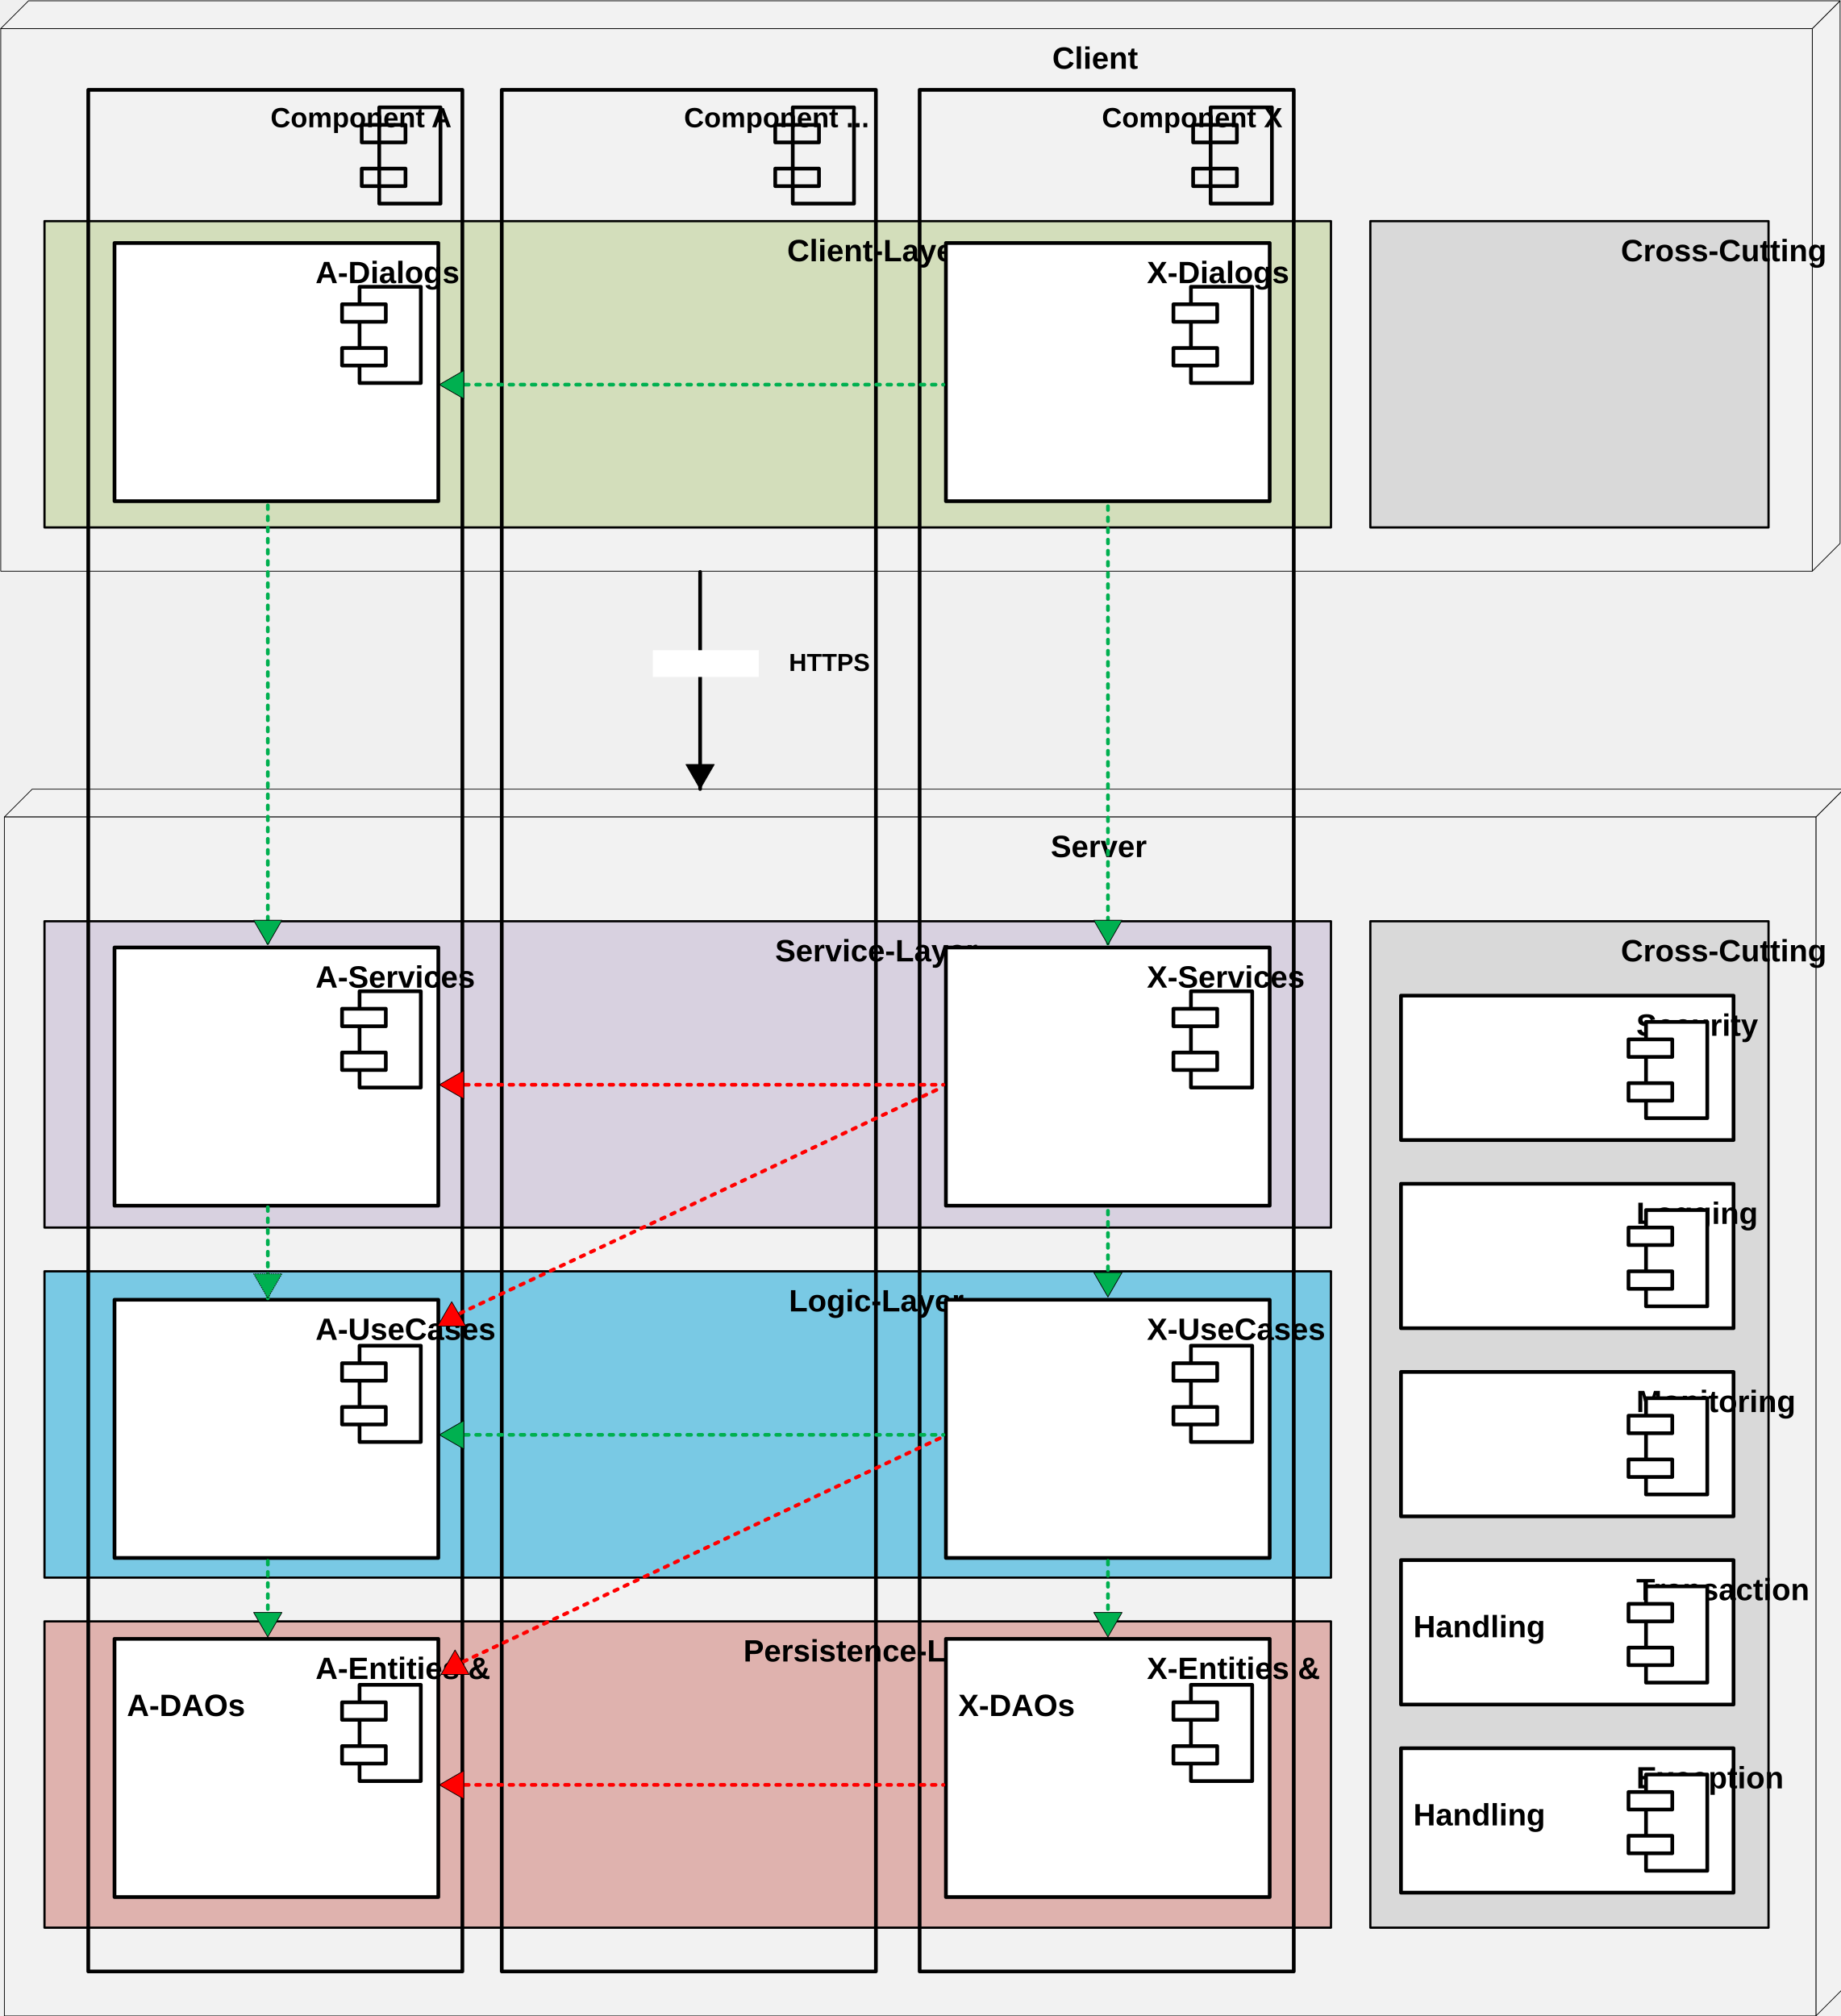
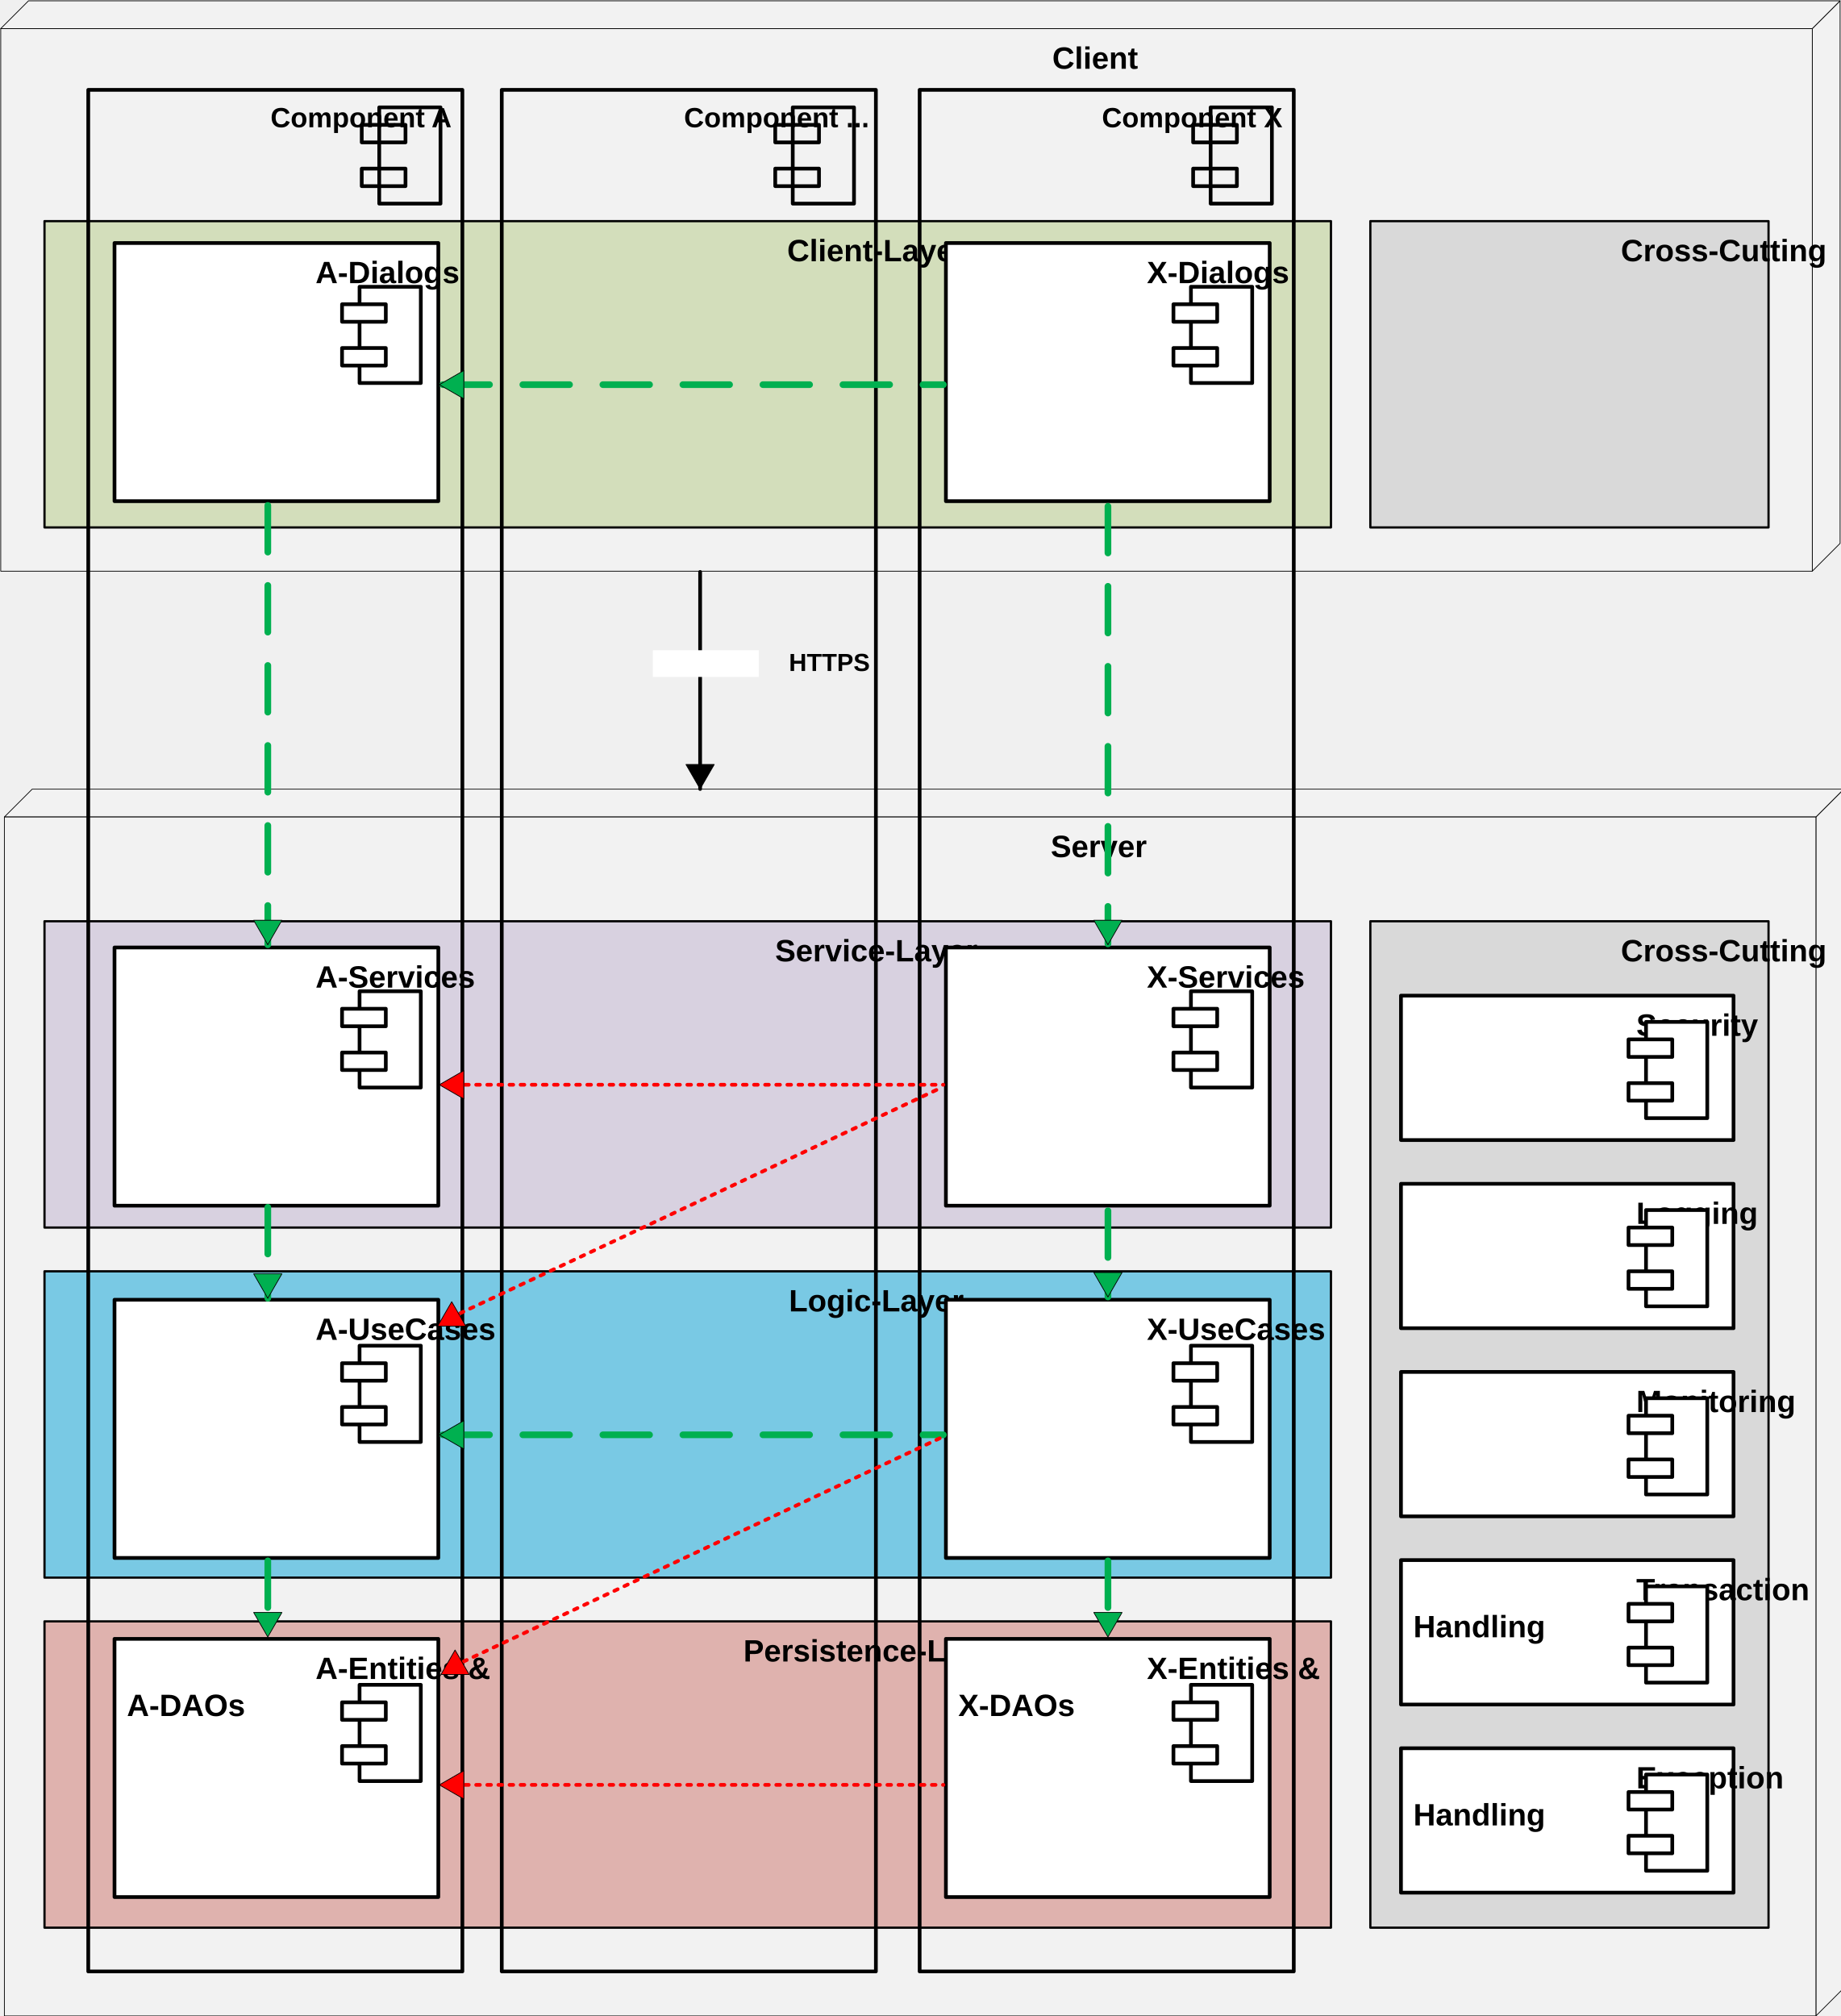
- <svg xmlns="http://www.w3.org/2000/svg" xmlns:ns1="http://schemas.microsoft.com/visio/2003/SVGExtensions/" xmlns:xlink="http://www.w3.org/1999/xlink" width="8.281in" height="9.069in" viewBox="0 0 596.252 652.945" xml:space="preserve" color-interpolation-filters="sRGB" class="st21">
+ <svg xmlns="http://www.w3.org/2000/svg" xmlns:ns1="http://schemas.microsoft.com/visio/2003/SVGExtensions/" xmlns:xlink="http://www.w3.org/1999/xlink" width="8.281in" height="9.069in" viewBox="0 0 596.252 652.945" xml:space="preserve" color-interpolation-filters="sRGB" class="st20">
  <ns1:documentProperties ns1:langID="1033" ns1:metric="true" ns1:viewMarkup="false">
    <ns1:userDefs>
      <ns1:ud ns1:nameU="msvNoAutoConnect" ns1:val="VT0(1):26" />
      <ns1:ud ns1:nameU="msvNoApplyDataGraphicAfterLink" ns1:val="VT0(1):5" />
    </ns1:userDefs>
  </ns1:documentProperties>
  <style type="text/css">
	
		.st1 {fill:#f2f2f2;stroke:#000000;stroke-linecap:round;stroke-linejoin:round;stroke-width:0.24}
		.st2 {fill:#000000;font-family:Arial;font-size:0.833em;font-weight:bold}
		.st3 {fill:#d9d9d9;stroke:#000000;stroke-linecap:round;stroke-linejoin:round;stroke-width:0.72}
		.st4 {fill:#bfb1cf;fill-opacity:0.5;stroke:#000000;stroke-linecap:round;stroke-linejoin:round;stroke-width:0.72}
		.st5 {fill:#00a0d7;fill-opacity:0.5;stroke:#000000;stroke-linecap:round;stroke-linejoin:round;stroke-width:0.72}
		.st6 {fill:#cd736b;fill-opacity:0.5;stroke:#000000;stroke-linecap:round;stroke-linejoin:round;stroke-width:0.72}
		.st7 {fill:#ffffff;stroke:#000000;stroke-linecap:round;stroke-linejoin:round;stroke-width:1.2}
		.st8 {font-size:1em}
		.st9 {fill:#b5cb85;fill-opacity:0.5;stroke:#000000;stroke-linecap:round;stroke-linejoin:round;stroke-width:0.72}
		.st10 {fill:none;stroke:#000000;stroke-linecap:round;stroke-linejoin:round;stroke-width:1.2}
		.st11 {fill:#000000;font-family:Arial;font-size:0.75em;font-weight:bold}
		.st12 {stroke:#000000;stroke-linecap:round;stroke-linejoin:round;stroke-width:1.2}
		.st13 {fill:#000000;stroke:#000000;stroke-linecap:round;stroke-linejoin:round;stroke-width:0.24}
- 		.st14 {stroke:#00b050;stroke-dasharray:1.2,2.4;stroke-linecap:round;stroke-linejoin:round;stroke-width:1.2}
- 		.st15 {fill:#00b050;stroke:#000000;stroke-dasharray:0.24,0.48;stroke-linecap:round;stroke-linejoin:round;stroke-width:0.24}
- 		.st16 {fill:#00b050;stroke:#000000;stroke-linecap:round;stroke-linejoin:round;stroke-width:0.24}
- 		.st17 {stroke:#ff0000;stroke-dasharray:1.2,2.4;stroke-linecap:round;stroke-linejoin:round;stroke-width:1.2}
- 		.st18 {fill:#ff0000;stroke:#000000;stroke-linecap:round;stroke-linejoin:round;stroke-width:0.24}
- 		.st19 {fill:#ffffff;stroke:none;stroke-linecap:round;stroke-linejoin:round;stroke-width:0.72}
- 		.st20 {fill:#000000;font-family:Arial;font-size:0.667em;font-weight:bold}
- 		.st21 {fill:none;fill-rule:evenodd;font-size:12;overflow:visible;stroke-linecap:square;stroke-miterlimit:3}
+ 		.st14 {stroke:#00b050;stroke-dasharray:15.12,10.8;stroke-linecap:round;stroke-linejoin:round;stroke-width:2.16}
+ 		.st15 {fill:#00b050;stroke:#000000;stroke-linecap:round;stroke-linejoin:round;stroke-width:0.24}
+ 		.st16 {stroke:#ff0000;stroke-dasharray:1.2,2.4;stroke-linecap:round;stroke-linejoin:round;stroke-width:1.2}
+ 		.st17 {fill:#ff0000;stroke:#000000;stroke-linecap:round;stroke-linejoin:round;stroke-width:0.24}
+ 		.st18 {fill:#ffffff;stroke:none;stroke-linecap:round;stroke-linejoin:round;stroke-width:0.72}
+ 		.st19 {fill:#000000;font-family:Arial;font-size:0.667em;font-weight:bold}
+ 		.st20 {fill:none;fill-rule:evenodd;font-size:12;overflow:visible;stroke-linecap:square;stroke-miterlimit:3}
	
	</style>
  <g ns1:mID="0" ns1:index="1" ns1:groupContext="foregroundPage">
    <ns1:userDefs>
      <ns1:ud ns1:nameU="UMLDiagramType" ns1:val="VT0(0):26" />
    </ns1:userDefs>
    <ns1:pageProperties ns1:drawingScale="0.0393701" ns1:pageScale="0.0393701" ns1:drawingUnits="24" ns1:shadowOffsetX="8.50394" ns1:shadowOffsetY="-8.50394" />
    <g id="group1-1" transform="translate(1.41732,0)" ns1:mID="1" ns1:groupContext="group">
      <ns1:userDefs>
        <ns1:ud ns1:nameU="UMLShapeType" ns1:val="VT0(26):26" />
        <ns1:ud ns1:nameU="UMLObjectGUID" ns1:val="VT4()" />
        <ns1:ud ns1:nameU="UMLError" ns1:val="VT0(0):26" />
        <ns1:ud ns1:nameU="UMLPresOption1" ns1:val="VT0(3):26" />
        <ns1:ud ns1:nameU="UMLVersion" ns1:val="VT0(2):26" />
        <ns1:ud ns1:nameU="visDescription" ns1:val="VT4(Represents a run-time computational or physical resource.)" />
        <ns1:ud ns1:nameU="visVersion" ns1:val="VT0(12):26" />
      </ns1:userDefs>
      <g id="shape2-2" ns1:mID="2" ns1:groupContext="shape" transform="translate(586.772,0)">
        <path d="M0 652.94 L9 643.94 L9 255.6 L0 264.6 L0 652.94 Z" class="st1" />
      </g>
      <g id="shape3-4" ns1:mID="3" ns1:groupContext="shape" transform="translate(0,-388.346)">
        <path d="M0 652.94 L586.77 652.94 L595.77 643.94 L9 643.94 L0 652.94 Z" class="st1" />
      </g>
      <g id="shape4-6" ns1:mID="4" ns1:groupContext="shape">
        <ns1:textBlock ns1:margins="rect(4,4,4,4)" ns1:tabSpace="42.5197" ns1:verticalAlign="0" />
        <ns1:textRect cx="293.386" cy="458.771" width="586.78" height="388.346" />
        <rect x="0" y="264.598" width="586.772" height="388.346" class="st1" />
        <text x="277.82" y="277.6" class="st2" ns1:langID="1031">
          <ns1:paragraph ns1:horizAlign="1" />
          <ns1:tabList />Server</text>
      </g>
    </g>
    <g id="shape8-9" ns1:mID="8" ns1:groupContext="shape" transform="translate(443.862,-28.5865)">
      <ns1:textBlock ns1:margins="rect(4,4,4,4)" ns1:tabSpace="42.5197" ns1:verticalAlign="0" />
      <ns1:textRect cx="64.488" cy="489.952" width="128.98" height="325.984" />
      <rect x="0" y="326.96" width="128.976" height="325.984" class="st3" />
      <text x="31.16" y="339.96" class="st2" ns1:langID="1031">
        <ns1:paragraph ns1:horizAlign="1" />
        <ns1:tabList />Cross-Cutting</text>
    </g>
    <a xlink:href="https://github.com/oasp/oasp4j/wiki/guide-service-layer">
      <g id="shape5-12" ns1:mID="5" ns1:groupContext="shape" transform="translate(14.4132,-255.358)">
        <ns1:textBlock ns1:margins="rect(4,4,4,4)" ns1:tabSpace="42.5197" ns1:verticalAlign="0" />
        <ns1:textRect cx="208.346" cy="603.338" width="416.7" height="99.213" />
        <rect x="0" y="553.732" width="416.693" height="99.213" class="st4" />
        <text x="175.55" y="566.73" class="st2" ns1:langID="1031">
          <ns1:paragraph ns1:horizAlign="1" />
          <ns1:tabList />Service-Layer</text>
      </g>
    </a>
    <a xlink:href="https://github.com/oasp/oasp4j/wiki/guide-logic-layer">
      <g id="shape6-15" ns1:mID="6" ns1:groupContext="shape" transform="translate(14.4132,-141.972)">
        <ns1:textBlock ns1:margins="rect(4,4,4,4)" ns1:tabSpace="42.5197" ns1:verticalAlign="0" />
        <ns1:textRect cx="208.346" cy="603.338" width="416.7" height="99.213" />
        <rect x="0" y="553.732" width="416.693" height="99.213" class="st5" />
        <text x="180.01" y="566.73" class="st2" ns1:langID="1031">
          <ns1:paragraph ns1:horizAlign="1" />
          <ns1:tabList />Logic-Layer</text>
      </g>
    </a>
    <a xlink:href="https://github.com/oasp/oasp4j/wiki/guide-persistence-layer">
      <g id="shape7-18" ns1:mID="7" ns1:groupContext="shape" transform="translate(14.4132,-28.5865)">
        <ns1:textBlock ns1:margins="rect(4,4,4,4)" ns1:tabSpace="42.5197" ns1:verticalAlign="0" />
        <ns1:textRect cx="208.346" cy="603.338" width="416.7" height="99.213" />
        <rect x="0" y="553.732" width="416.693" height="99.213" class="st6" />
        <text x="165.27" y="566.73" class="st2" ns1:langID="1031">
          <ns1:paragraph ns1:horizAlign="1" />
          <ns1:tabList />Persistence-Layer</text>
      </g>
    </a>
    <g id="group38-21" transform="translate(37.0904,-262.445)" ns1:mID="38" ns1:groupContext="group">
      <g id="shape33-22" ns1:mID="33" ns1:groupContext="shape">
        <ns1:textBlock ns1:margins="rect(4,4,4,4)" ns1:tabSpace="42.5197" ns1:verticalAlign="0" />
        <ns1:textRect cx="52.441" cy="611.134" width="104.89" height="83.622" />
        <rect x="0" y="569.323" width="104.882" height="83.622" class="st7" />
        <text x="4" y="582.32" class="st2" ns1:langID="1031">
          <ns1:paragraph />
          <ns1:tabList />A-Services</text>
      </g>
      <g id="group34-25" transform="translate(73.7008,-38.2677)" ns1:mID="34" ns1:groupContext="group">
        <g id="shape35-26" ns1:mID="35" ns1:groupContext="shape" transform="translate(5.66929,0)">
          <rect x="0" y="621.763" width="19.843" height="31.181" class="st7" />
        </g>
        <g id="shape36-28" ns1:mID="36" ns1:groupContext="shape" transform="translate(0,-19.8425)">
          <rect x="0" y="647.275" width="14.173" height="5.669" class="st7" />
        </g>
        <g id="shape37-30" ns1:mID="37" ns1:groupContext="shape" transform="translate(0,-5.66929)">
          <rect x="0" y="647.275" width="14.173" height="5.669" class="st7" />
        </g>
      </g>
    </g>
    <g id="group42-32" transform="translate(37.0904,-148.35)" ns1:mID="42" ns1:groupContext="group">
      <g id="shape43-33" ns1:mID="43" ns1:groupContext="shape">
        <ns1:textBlock ns1:margins="rect(4,4,4,4)" ns1:tabSpace="42.5197" ns1:verticalAlign="0" />
        <ns1:textRect cx="52.441" cy="611.134" width="104.89" height="83.622" />
        <rect x="0" y="569.323" width="104.882" height="83.622" class="st7" />
        <text x="4" y="582.32" class="st2" ns1:langID="1031">
          <ns1:paragraph />
          <ns1:tabList />A-UseCases</text>
      </g>
      <g id="group44-36" transform="translate(73.7008,-37.5591)" ns1:mID="44" ns1:groupContext="group">
        <g id="shape45-37" ns1:mID="45" ns1:groupContext="shape" transform="translate(5.66929,0)">
          <rect x="0" y="621.763" width="19.843" height="31.181" class="st7" />
        </g>
        <g id="shape46-39" ns1:mID="46" ns1:groupContext="shape" transform="translate(0,-19.8425)">
          <rect x="0" y="647.275" width="14.173" height="5.669" class="st7" />
        </g>
        <g id="shape47-41" ns1:mID="47" ns1:groupContext="shape" transform="translate(0,-5.66929)">
          <rect x="0" y="647.275" width="14.173" height="5.669" class="st7" />
        </g>
      </g>
    </g>
    <g id="group48-43" transform="translate(37.0904,-38.5077)" ns1:mID="48" ns1:groupContext="group">
      <g id="shape49-44" ns1:mID="49" ns1:groupContext="shape">
        <ns1:textBlock ns1:margins="rect(4,4,4,4)" ns1:tabSpace="42.5197" ns1:verticalAlign="0" />
        <ns1:textRect cx="52.441" cy="611.134" width="104.89" height="83.622" />
        <rect x="0" y="569.323" width="104.882" height="83.622" class="st7" />
        <text x="4" y="582.32" class="st2" ns1:langID="1031">
          <ns1:paragraph />
          <ns1:tabList />A-Entities &amp;<ns1:newlineChar />
          <tspan x="4" dy="1.2em" class="st8">A</tspan>-DAOs</text>
      </g>
      <g id="group50-48" transform="translate(73.7008,-37.5591)" ns1:mID="50" ns1:groupContext="group">
        <g id="shape51-49" ns1:mID="51" ns1:groupContext="shape" transform="translate(5.66929,0)">
          <rect x="0" y="621.763" width="19.843" height="31.181" class="st7" />
        </g>
        <g id="shape52-51" ns1:mID="52" ns1:groupContext="shape" transform="translate(0,-19.8425)">
          <rect x="0" y="647.275" width="14.173" height="5.669" class="st7" />
        </g>
        <g id="shape53-53" ns1:mID="53" ns1:groupContext="shape" transform="translate(0,-5.66929)">
          <rect x="0" y="647.275" width="14.173" height="5.669" class="st7" />
        </g>
      </g>
    </g>
    <g id="group54-55" transform="translate(306.382,-262.445)" ns1:mID="54" ns1:groupContext="group">
      <g id="shape55-56" ns1:mID="55" ns1:groupContext="shape">
        <ns1:textBlock ns1:margins="rect(4,4,4,4)" ns1:tabSpace="42.5197" ns1:verticalAlign="0" />
        <ns1:textRect cx="52.441" cy="611.134" width="104.89" height="83.622" />
        <rect x="0" y="569.323" width="104.882" height="83.622" class="st7" />
        <text x="4" y="582.32" class="st2" ns1:langID="1031">
          <ns1:paragraph />
          <ns1:tabList />X-Services</text>
      </g>
      <g id="group56-59" transform="translate(73.7008,-38.2677)" ns1:mID="56" ns1:groupContext="group">
        <g id="shape57-60" ns1:mID="57" ns1:groupContext="shape" transform="translate(5.66929,0)">
          <rect x="0" y="621.763" width="19.843" height="31.181" class="st7" />
        </g>
        <g id="shape58-62" ns1:mID="58" ns1:groupContext="shape" transform="translate(0,-19.8425)">
          <rect x="0" y="647.275" width="14.173" height="5.669" class="st7" />
        </g>
        <g id="shape59-64" ns1:mID="59" ns1:groupContext="shape" transform="translate(0,-5.66929)">
          <rect x="0" y="647.275" width="14.173" height="5.669" class="st7" />
        </g>
      </g>
    </g>
    <g id="group60-66" transform="translate(306.382,-148.35)" ns1:mID="60" ns1:groupContext="group">
      <g id="shape61-67" ns1:mID="61" ns1:groupContext="shape">
        <ns1:textBlock ns1:margins="rect(4,4,4,4)" ns1:tabSpace="42.5197" ns1:verticalAlign="0" />
        <ns1:textRect cx="52.441" cy="611.134" width="104.89" height="83.622" />
        <rect x="0" y="569.323" width="104.882" height="83.622" class="st7" />
        <text x="4" y="582.32" class="st2" ns1:langID="1031">
          <ns1:paragraph />
          <ns1:tabList />X-UseCases</text>
      </g>
      <g id="group62-70" transform="translate(73.7008,-37.5591)" ns1:mID="62" ns1:groupContext="group">
        <g id="shape63-71" ns1:mID="63" ns1:groupContext="shape" transform="translate(5.66929,0)">
          <rect x="0" y="621.763" width="19.843" height="31.181" class="st7" />
        </g>
        <g id="shape64-73" ns1:mID="64" ns1:groupContext="shape" transform="translate(0,-19.8425)">
          <rect x="0" y="647.275" width="14.173" height="5.669" class="st7" />
        </g>
        <g id="shape65-75" ns1:mID="65" ns1:groupContext="shape" transform="translate(0,-5.66929)">
          <rect x="0" y="647.275" width="14.173" height="5.669" class="st7" />
        </g>
      </g>
    </g>
    <g id="group66-77" transform="translate(306.382,-38.5077)" ns1:mID="66" ns1:groupContext="group">
      <g id="shape67-78" ns1:mID="67" ns1:groupContext="shape">
        <ns1:textBlock ns1:margins="rect(4,4,4,4)" ns1:tabSpace="42.5197" ns1:verticalAlign="0" />
        <ns1:textRect cx="52.441" cy="611.134" width="104.89" height="83.622" />
        <rect x="0" y="569.323" width="104.882" height="83.622" class="st7" />
        <text x="4" y="582.32" class="st2" ns1:langID="1031">
          <ns1:paragraph />
          <ns1:tabList />X-Entities &amp;<ns1:newlineChar />
          <tspan x="4" dy="1.2em" class="st8">X</tspan>-DAOs</text>
      </g>
      <g id="group68-82" transform="translate(73.7008,-37.5591)" ns1:mID="68" ns1:groupContext="group">
        <g id="shape69-83" ns1:mID="69" ns1:groupContext="shape" transform="translate(5.66929,0)">
          <rect x="0" y="621.763" width="19.843" height="31.181" class="st7" />
        </g>
        <g id="shape70-85" ns1:mID="70" ns1:groupContext="shape" transform="translate(0,-19.8425)">
          <rect x="0" y="647.275" width="14.173" height="5.669" class="st7" />
        </g>
        <g id="shape71-87" ns1:mID="71" ns1:groupContext="shape" transform="translate(0,-5.66929)">
          <rect x="0" y="647.275" width="14.173" height="5.669" class="st7" />
        </g>
      </g>
    </g>
    <a xlink:href="https://github.com/oasp/oasp4j/wiki/guide-security">
      <g id="group9-89" transform="translate(453.783,-283.705)" ns1:mID="9" ns1:groupContext="group">
        <g id="shape10-90" ns1:mID="10" ns1:groupContext="shape">
          <ns1:textBlock ns1:margins="rect(4,4,4,4)" ns1:tabSpace="42.5197" ns1:verticalAlign="0" />
          <ns1:textRect cx="53.858" cy="629.559" width="107.72" height="46.772" />
          <rect x="0" y="606.173" width="107.717" height="46.772" class="st7" />
          <text x="4" y="619.17" class="st2" ns1:langID="1031">
            <ns1:paragraph />
            <ns1:tabList />Security</text>
        </g>
        <g id="group11-93" transform="translate(73.7008,-7.08661)" ns1:mID="11" ns1:groupContext="group">
          <g id="shape12-94" ns1:mID="12" ns1:groupContext="shape" transform="translate(5.66929,0)">
            <rect x="0" y="621.763" width="19.843" height="31.181" class="st7" />
          </g>
          <g id="shape13-96" ns1:mID="13" ns1:groupContext="shape" transform="translate(0,-19.8425)">
            <rect x="0" y="647.275" width="14.173" height="5.669" class="st7" />
          </g>
          <g id="shape15-98" ns1:mID="15" ns1:groupContext="shape" transform="translate(0,-5.66929)">
            <rect x="0" y="647.275" width="14.173" height="5.669" class="st7" />
          </g>
        </g>
      </g>
    </a>
    <a xlink:href="https://github.com/oasp/oasp4j/wiki/guide-logging">
      <g id="group16-100" transform="translate(453.783,-222.76)" ns1:mID="16" ns1:groupContext="group">
        <g id="shape94-101" ns1:mID="94" ns1:groupContext="shape">
          <ns1:textBlock ns1:margins="rect(4,4,4,4)" ns1:tabSpace="42.5197" ns1:verticalAlign="0" />
          <ns1:textRect cx="53.858" cy="629.559" width="107.72" height="46.772" />
          <rect x="0" y="606.173" width="107.717" height="46.772" class="st7" />
          <text x="4" y="619.17" class="st2" ns1:langID="1031">
            <ns1:paragraph />
            <ns1:tabList />Logging</text>
        </g>
        <g id="group95-104" transform="translate(73.7008,-7.08661)" ns1:mID="95" ns1:groupContext="group">
          <g id="shape96-105" ns1:mID="96" ns1:groupContext="shape" transform="translate(5.66929,0)">
            <rect x="0" y="621.763" width="19.843" height="31.181" class="st7" />
          </g>
          <g id="shape97-107" ns1:mID="97" ns1:groupContext="shape" transform="translate(0,-19.8425)">
            <rect x="0" y="647.275" width="14.173" height="5.669" class="st7" />
          </g>
          <g id="shape98-109" ns1:mID="98" ns1:groupContext="shape" transform="translate(0,-5.66929)">
            <rect x="0" y="647.275" width="14.173" height="5.669" class="st7" />
          </g>
        </g>
      </g>
    </a>
    <a xlink:href="https://github.com/oasp/oasp4j/wiki/guide-monitoring">
      <g id="group17-111" transform="translate(453.783,-161.815)" ns1:mID="17" ns1:groupContext="group">
        <g id="shape100-112" ns1:mID="100" ns1:groupContext="shape">
          <ns1:textBlock ns1:margins="rect(4,4,4,4)" ns1:tabSpace="42.5197" ns1:verticalAlign="0" />
          <ns1:textRect cx="53.858" cy="629.559" width="107.72" height="46.772" />
          <rect x="0" y="606.173" width="107.717" height="46.772" class="st7" />
          <text x="4" y="619.17" class="st2" ns1:langID="1031">
            <ns1:paragraph />
            <ns1:tabList />Monitoring</text>
        </g>
        <g id="group101-115" transform="translate(73.7008,-7.08661)" ns1:mID="101" ns1:groupContext="group">
          <g id="shape102-116" ns1:mID="102" ns1:groupContext="shape" transform="translate(5.66929,0)">
            <rect x="0" y="621.763" width="19.843" height="31.181" class="st7" />
          </g>
          <g id="shape103-118" ns1:mID="103" ns1:groupContext="shape" transform="translate(0,-19.8425)">
            <rect x="0" y="647.275" width="14.173" height="5.669" class="st7" />
          </g>
          <g id="shape104-120" ns1:mID="104" ns1:groupContext="shape" transform="translate(0,-5.66929)">
            <rect x="0" y="647.275" width="14.173" height="5.669" class="st7" />
          </g>
        </g>
      </g>
    </a>
    <a xlink:href="https://github.com/oasp/oasp4j/wiki/guide-transactions">
      <g id="group18-122" transform="translate(453.783,-100.87)" ns1:mID="18" ns1:groupContext="group">
        <g id="shape106-123" ns1:mID="106" ns1:groupContext="shape">
          <ns1:textBlock ns1:margins="rect(4,4,4,4)" ns1:tabSpace="42.5197" ns1:verticalAlign="0" />
          <ns1:textRect cx="53.858" cy="629.559" width="107.72" height="46.772" />
          <rect x="0" y="606.173" width="107.717" height="46.772" class="st7" />
          <text x="4" y="619.17" class="st2" ns1:langID="1031">
            <ns1:paragraph />
            <ns1:tabList />Transaction<ns1:newlineChar />
            <tspan x="4" dy="1.2em" class="st8">Handling</tspan>
          </text>
        </g>
        <g id="group107-127" transform="translate(73.7008,-7.08661)" ns1:mID="107" ns1:groupContext="group">
          <g id="shape108-128" ns1:mID="108" ns1:groupContext="shape" transform="translate(5.66929,0)">
            <rect x="0" y="621.763" width="19.843" height="31.181" class="st7" />
          </g>
          <g id="shape109-130" ns1:mID="109" ns1:groupContext="shape" transform="translate(0,-19.8425)">
            <rect x="0" y="647.275" width="14.173" height="5.669" class="st7" />
          </g>
          <g id="shape110-132" ns1:mID="110" ns1:groupContext="shape" transform="translate(0,-5.66929)">
            <rect x="0" y="647.275" width="14.173" height="5.669" class="st7" />
          </g>
        </g>
      </g>
    </a>
    <a xlink:href="https://github.com/oasp/oasp4j/wiki/guide-exceptions">
      <g id="group72-134" transform="translate(453.783,-39.925)" ns1:mID="72" ns1:groupContext="group">
        <g id="shape112-135" ns1:mID="112" ns1:groupContext="shape">
          <ns1:textBlock ns1:margins="rect(4,4,4,4)" ns1:tabSpace="42.5197" ns1:verticalAlign="0" />
          <ns1:textRect cx="53.858" cy="629.559" width="107.72" height="46.772" />
          <rect x="0" y="606.173" width="107.717" height="46.772" class="st7" />
          <text x="4" y="619.17" class="st2" ns1:langID="1031">
            <ns1:paragraph />
            <ns1:tabList />Exception<ns1:newlineChar />
            <tspan x="4" dy="1.2em" class="st8">Handling</tspan>
          </text>
        </g>
        <g id="group113-139" transform="translate(73.7008,-7.08661)" ns1:mID="113" ns1:groupContext="group">
          <g id="shape114-140" ns1:mID="114" ns1:groupContext="shape" transform="translate(5.66929,0)">
            <rect x="0" y="621.763" width="19.843" height="31.181" class="st7" />
          </g>
          <g id="shape115-142" ns1:mID="115" ns1:groupContext="shape" transform="translate(0,-19.8425)">
            <rect x="0" y="647.275" width="14.173" height="5.669" class="st7" />
          </g>
          <g id="shape116-144" ns1:mID="116" ns1:groupContext="shape" transform="translate(0,-5.66929)">
            <rect x="0" y="647.275" width="14.173" height="5.669" class="st7" />
          </g>
        </g>
      </g>
    </a>
    <g id="group78-146" transform="translate(0.24,-467.957)" ns1:mID="78" ns1:groupContext="group">
      <ns1:userDefs>
        <ns1:ud ns1:nameU="UMLShapeType" ns1:val="VT0(26):26" />
        <ns1:ud ns1:nameU="UMLObjectGUID" ns1:val="VT4()" />
        <ns1:ud ns1:nameU="UMLError" ns1:val="VT0(0):26" />
        <ns1:ud ns1:nameU="UMLPresOption1" ns1:val="VT0(3):26" />
        <ns1:ud ns1:nameU="UMLVersion" ns1:val="VT0(2):26" />
        <ns1:ud ns1:nameU="visDescription" ns1:val="VT4(Represents a run-time computational or physical resource.)" />
        <ns1:ud ns1:nameU="visVersion" ns1:val="VT0(12):26" />
      </ns1:userDefs>
      <g id="shape79-147" ns1:mID="79" ns1:groupContext="shape" transform="translate(586.772,0)">
        <path d="M0 652.94 L9 643.94 L9 468.2 L0 477.2 L0 652.94 Z" class="st1" />
      </g>
      <g id="shape80-149" ns1:mID="80" ns1:groupContext="shape" transform="translate(0,-175.748)">
        <path d="M0 652.94 L586.77 652.94 L595.77 643.94 L9 643.94 L0 652.94 Z" class="st1" />
      </g>
      <g id="shape81-151" ns1:mID="81" ns1:groupContext="shape">
        <ns1:textBlock ns1:margins="rect(4,4,4,4)" ns1:tabSpace="42.5197" ns1:verticalAlign="0" />
        <ns1:textRect cx="293.386" cy="565.071" width="586.78" height="175.748" />
        <rect x="0" y="477.197" width="586.772" height="175.748" class="st1" />
        <text x="279.5" y="490.2" class="st2" ns1:langID="1031">
          <ns1:paragraph ns1:horizAlign="1" />
          <ns1:tabList />Client</text>
      </g>
    </g>
    <g id="shape73-154" ns1:mID="73" ns1:groupContext="shape" transform="translate(443.862,-482.13)">
      <ns1:textBlock ns1:margins="rect(4,4,4,4)" ns1:tabSpace="42.5197" ns1:verticalAlign="0" />
      <ns1:textRect cx="64.488" cy="603.338" width="128.98" height="99.213" />
      <rect x="0" y="553.732" width="128.976" height="99.213" class="st3" />
      <text x="31.16" y="566.73" class="st2" ns1:langID="1031">
        <ns1:paragraph ns1:horizAlign="1" />
        <ns1:tabList />Cross-Cutting</text>
    </g>
    <a xlink:href="https://github.com/oasp/oasp4j/wiki/guide-client-layer">
      <g id="shape41-157" ns1:mID="41" ns1:groupContext="shape" transform="translate(14.4132,-482.13)">
        <ns1:textBlock ns1:margins="rect(4,4,4,4)" ns1:tabSpace="42.5197" ns1:verticalAlign="0" />
        <ns1:textRect cx="208.346" cy="603.338" width="416.7" height="99.213" />
        <rect x="0" y="553.732" width="416.693" height="99.213" class="st9" />
        <text x="179.45" y="566.73" class="st2" ns1:langID="1031">
          <ns1:paragraph ns1:horizAlign="1" />
          <ns1:tabList />Client-Layer</text>
      </g>
    </a>
    <g id="group74-160" transform="translate(297.878,-14.4132)" ns1:mID="74" ns1:groupContext="group">
      <g id="shape28-161" ns1:mID="28" ns1:groupContext="shape">
        <ns1:textBlock ns1:margins="rect(4,4,4,4)" ns1:tabSpace="42.5197" ns1:verticalAlign="0" />
        <ns1:textRect cx="60.591" cy="348.22" width="121.19" height="609.449" />
        <rect x="0" y="43.496" width="121.181" height="609.449" class="st10" />
        <text x="4" y="55.6" class="st11" ns1:langID="1031">
          <ns1:paragraph />
          <ns1:tabList />Component X</text>
      </g>
      <g id="group29-164" transform="translate(88.5827,-572.598)" ns1:mID="29" ns1:groupContext="group">
        <g id="shape30-165" ns1:mID="30" ns1:groupContext="shape" transform="translate(5.66929,0)">
          <rect x="0" y="621.763" width="19.843" height="31.181" class="st10" />
        </g>
        <g id="shape31-167" ns1:mID="31" ns1:groupContext="shape" transform="translate(0,-19.8425)">
          <rect x="0" y="647.275" width="14.173" height="5.669" class="st10" />
        </g>
        <g id="shape32-169" ns1:mID="32" ns1:groupContext="shape" transform="translate(0,-5.66929)">
          <rect x="0" y="647.275" width="14.173" height="5.669" class="st10" />
        </g>
      </g>
    </g>
    <g id="group75-171" transform="translate(162.523,-14.4132)" ns1:mID="75" ns1:groupContext="group">
      <g id="shape76-172" ns1:mID="76" ns1:groupContext="shape">
        <ns1:textBlock ns1:margins="rect(4,4,4,4)" ns1:tabSpace="42.5197" ns1:verticalAlign="0" />
        <ns1:textRect cx="60.591" cy="348.22" width="121.19" height="609.449" />
        <rect x="0" y="43.496" width="121.181" height="609.449" class="st10" />
        <text x="4" y="55.6" class="st11" ns1:langID="1031">
          <ns1:paragraph />
          <ns1:tabList />Component ...</text>
      </g>
      <g id="group77-175" transform="translate(88.5827,-572.598)" ns1:mID="77" ns1:groupContext="group">
        <g id="shape82-176" ns1:mID="82" ns1:groupContext="shape" transform="translate(5.66929,0)">
          <rect x="0" y="621.763" width="19.843" height="31.181" class="st10" />
        </g>
        <g id="shape83-178" ns1:mID="83" ns1:groupContext="shape" transform="translate(0,-19.8425)">
          <rect x="0" y="647.275" width="14.173" height="5.669" class="st10" />
        </g>
        <g id="shape84-180" ns1:mID="84" ns1:groupContext="shape" transform="translate(0,-5.66929)">
          <rect x="0" y="647.275" width="14.173" height="5.669" class="st10" />
        </g>
      </g>
    </g>
    <g id="group85-182" transform="translate(28.5865,-14.4132)" ns1:mID="85" ns1:groupContext="group">
      <g id="shape86-183" ns1:mID="86" ns1:groupContext="shape">
        <ns1:textBlock ns1:margins="rect(4,4,4,4)" ns1:tabSpace="42.5197" ns1:verticalAlign="0" />
        <ns1:textRect cx="60.591" cy="348.22" width="121.19" height="609.449" />
        <rect x="0" y="43.496" width="121.181" height="609.449" class="st10" />
        <text x="4" y="55.6" class="st11" ns1:langID="1031">
          <ns1:paragraph />
          <ns1:tabList />Component A</text>
      </g>
      <g id="group87-186" transform="translate(88.5827,-572.598)" ns1:mID="87" ns1:groupContext="group">
        <g id="shape88-187" ns1:mID="88" ns1:groupContext="shape" transform="translate(5.66929,0)">
          <rect x="0" y="621.763" width="19.843" height="31.181" class="st10" />
        </g>
        <g id="shape89-189" ns1:mID="89" ns1:groupContext="shape" transform="translate(0,-19.8425)">
          <rect x="0" y="647.275" width="14.173" height="5.669" class="st10" />
        </g>
        <g id="shape90-191" ns1:mID="90" ns1:groupContext="shape" transform="translate(0,-5.66929)">
          <rect x="0" y="647.275" width="14.173" height="5.669" class="st10" />
        </g>
      </g>
    </g>
    <g id="group14-193" transform="translate(37.0904,-490.634)" ns1:mID="14" ns1:groupContext="group">
      <g id="shape19-194" ns1:mID="19" ns1:groupContext="shape">
        <ns1:textBlock ns1:margins="rect(4,4,4,4)" ns1:tabSpace="42.5197" ns1:verticalAlign="0" />
        <ns1:textRect cx="52.441" cy="611.134" width="104.89" height="83.622" />
        <rect x="0" y="569.323" width="104.882" height="83.622" class="st7" />
        <text x="4" y="582.32" class="st2" ns1:langID="1031">
          <ns1:paragraph />
          <ns1:tabList />A-Dialogs</text>
      </g>
      <g id="group20-197" transform="translate(73.7008,-38.2677)" ns1:mID="20" ns1:groupContext="group">
        <g id="shape21-198" ns1:mID="21" ns1:groupContext="shape" transform="translate(5.66929,0)">
          <rect x="0" y="621.763" width="19.843" height="31.181" class="st7" />
        </g>
        <g id="shape22-200" ns1:mID="22" ns1:groupContext="shape" transform="translate(0,-19.8425)">
          <rect x="0" y="647.275" width="14.173" height="5.669" class="st7" />
        </g>
        <g id="shape23-202" ns1:mID="23" ns1:groupContext="shape" transform="translate(0,-5.66929)">
          <rect x="0" y="647.275" width="14.173" height="5.669" class="st7" />
        </g>
      </g>
    </g>
    <g id="group24-204" transform="translate(306.382,-490.634)" ns1:mID="24" ns1:groupContext="group">
      <g id="shape25-205" ns1:mID="25" ns1:groupContext="shape">
        <ns1:textBlock ns1:margins="rect(4,4,4,4)" ns1:tabSpace="42.5197" ns1:verticalAlign="0" />
        <ns1:textRect cx="52.441" cy="611.134" width="104.89" height="83.622" />
        <rect x="0" y="569.323" width="104.882" height="83.622" class="st7" />
        <text x="4" y="582.32" class="st2" ns1:langID="1031">
          <ns1:paragraph />
          <ns1:tabList />X-Dialogs</text>
      </g>
      <g id="group26-208" transform="translate(73.7008,-38.2677)" ns1:mID="26" ns1:groupContext="group">
        <g id="shape27-209" ns1:mID="27" ns1:groupContext="shape" transform="translate(5.66929,0)">
          <rect x="0" y="621.763" width="19.843" height="31.181" class="st7" />
        </g>
        <g id="shape39-211" ns1:mID="39" ns1:groupContext="shape" transform="translate(0,-19.8425)">
          <rect x="0" y="647.275" width="14.173" height="5.669" class="st7" />
        </g>
        <g id="shape40-213" ns1:mID="40" ns1:groupContext="shape" transform="translate(0,-5.66929)">
          <rect x="0" y="647.275" width="14.173" height="5.669" class="st7" />
        </g>
      </g>
    </g>
    <g id="shape117-215" ns1:mID="117" ns1:groupContext="shape" transform="translate(879.716,185.228) rotate(90)">
      <path d="M0 652.94 L70.3 652.94" class="st12" />
    </g>
    <g id="shape118-218" ns1:mID="118" ns1:groupContext="shape" transform="translate(230.74,900.535) rotate(180)">
      <ns1:userDefs>
        <ns1:ud ns1:nameU="visVersion" ns1:val="VT0(12):26" />
      </ns1:userDefs>
      <path d="M8.55 652.94 L3.97 645.01 L-0.61 652.94 L8.55 652.94 Z" class="st13" />
    </g>
-     <g id="group122-220" transform="translate(82.7717,-232.441)" ns1:mID="122" ns1:groupContext="group">
-       <g id="shape123-221" ns1:mID="123" ns1:groupContext="shape" transform="translate(656.913,623.464) rotate(90)">
-         <path d="M0 652.94 L29.48 652.94" class="st14" />
-       </g>
-       <g id="shape124-224" ns1:mID="124" ns1:groupContext="shape" transform="translate(7.93701,1297.95) rotate(180)">
+     <g id="shape123-220" ns1:mID="123" ns1:groupContext="shape" transform="translate(739.685,391.023) rotate(90)">
+       <path d="M0 652.94 L29.48 652.94" class="st14" />
+     </g>
+     <g id="shape124-223" ns1:mID="124" ns1:groupContext="shape" transform="translate(90.7087,1065.51) rotate(180)">
+       <ns1:userDefs>
+         <ns1:ud ns1:nameU="visVersion" ns1:val="VT0(12):26" />
+       </ns1:userDefs>
+       <path d="M8.55 652.94 L3.97 645.01 L-0.61 652.94 L8.55 652.94 Z" class="st15" />
+     </g>
+     <g id="shape120-225" ns1:mID="120" ns1:groupContext="shape" transform="translate(739.685,163.685) rotate(90)">
+       <path d="M0 652.94 L142.3 652.94" class="st14" />
+     </g>
+     <g id="shape121-228" ns1:mID="121" ns1:groupContext="shape" transform="translate(90.7087,950.991) rotate(180)">
+       <ns1:userDefs>
+         <ns1:ud ns1:nameU="visVersion" ns1:val="VT0(12):26" />
+       </ns1:userDefs>
+       <path d="M8.55 652.94 L3.97 645.01 L-0.61 652.94 L8.55 652.94 Z" class="st15" />
+     </g>
+     <g id="shape125-230" ns1:mID="125" ns1:groupContext="shape" transform="translate(739.685,505.543) rotate(90)">
+       <path d="M0 652.94 L24.66 652.94" class="st14" />
+     </g>
+     <g id="shape126-233" ns1:mID="126" ns1:groupContext="shape" transform="translate(90.7087,1175.21) rotate(180)">
+       <ns1:userDefs>
+         <ns1:ud ns1:nameU="visVersion" ns1:val="VT0(12):26" />
+       </ns1:userDefs>
+       <path d="M8.55 652.94 L3.97 645.01 L-0.61 652.94 L8.55 652.94 Z" class="st15" />
+     </g>
+     <g id="shape128-235" ns1:mID="128" ns1:groupContext="shape" transform="translate(1011.81,505.543) rotate(90)">
+       <path d="M0 652.94 L24.66 652.94" class="st14" />
+     </g>
+     <g id="shape129-238" ns1:mID="129" ns1:groupContext="shape" transform="translate(362.835,1175.21) rotate(180)">
+       <ns1:userDefs>
+         <ns1:ud ns1:nameU="visVersion" ns1:val="VT0(12):26" />
+       </ns1:userDefs>
+       <path d="M8.55 652.94 L3.97 645.01 L-0.61 652.94 L8.55 652.94 Z" class="st15" />
+     </g>
+     <g id="shape131-240" ns1:mID="131" ns1:groupContext="shape" transform="translate(1011.81,392.157) rotate(90)">
+       <path d="M0 652.94 L27.92 652.94" class="st14" />
+     </g>
+     <g id="shape132-243" ns1:mID="132" ns1:groupContext="shape" transform="translate(362.835,1065.09) rotate(180)">
+       <ns1:userDefs>
+         <ns1:ud ns1:nameU="visVersion" ns1:val="VT0(12):26" />
+       </ns1:userDefs>
+       <path d="M8.55 652.94 L3.97 645.01 L-0.61 652.94 L8.55 652.94 Z" class="st15" />
+     </g>
+     <g id="shape134-245" ns1:mID="134" ns1:groupContext="shape" transform="translate(1011.81,163.968) rotate(90)">
+       <path d="M0 652.94 L141.73 652.94" class="st14" />
+     </g>
+     <g id="shape135-248" ns1:mID="135" ns1:groupContext="shape" transform="translate(362.835,950.991) rotate(180)">
+       <ns1:userDefs>
+         <ns1:ud ns1:nameU="visVersion" ns1:val="VT0(12):26" />
+       </ns1:userDefs>
+       <path d="M8.55 652.94 L3.97 645.01 L-0.61 652.94 L8.55 652.94 Z" class="st15" />
+     </g>
+     <g id="shape137-250" ns1:mID="137" ns1:groupContext="shape" transform="translate(143.433,-188.22)">
+       <path d="M0 652.94 L162.14 652.94" class="st14" />
+     </g>
+     <g id="shape138-253" ns1:mID="138" ns1:groupContext="shape" transform="translate(-502.708,468.693) rotate(-90)">
+       <ns1:userDefs>
+         <ns1:ud ns1:nameU="visVersion" ns1:val="VT0(12):26" />
+       </ns1:userDefs>
+       <path d="M8.55 652.94 L3.97 645.01 L-0.61 652.94 L8.55 652.94 Z" class="st15" />
+     </g>
+     <g id="group139-255" transform="translate(142.299,-70.8661)" ns1:mID="139" ns1:groupContext="group">
+       <g id="shape140-256" ns1:mID="140" ns1:groupContext="shape" transform="translate(1.13386,-3.9685)">
+         <path d="M0 652.94 L162.14 652.94" class="st16" />
+       </g>
+       <g id="shape141-259" ns1:mID="141" ns1:groupContext="shape" transform="translate(-645.008,652.945) rotate(-90)">
        <ns1:userDefs>
          <ns1:ud ns1:nameU="visVersion" ns1:val="VT0(12):26" />
        </ns1:userDefs>
-         <path d="M8.55 652.94 L3.97 645.01 L-0.61 652.94 L8.55 652.94 Z" class="st15" />
-       </g>
-     </g>
-     <g id="shape120-226" ns1:mID="120" ns1:groupContext="shape" transform="translate(739.685,163.685) rotate(90)">
-       <path d="M0 652.94 L142.3 652.94" class="st14" />
-     </g>
-     <g id="shape121-229" ns1:mID="121" ns1:groupContext="shape" transform="translate(90.7087,950.991) rotate(180)">
-       <ns1:userDefs>
-         <ns1:ud ns1:nameU="visVersion" ns1:val="VT0(12):26" />
-       </ns1:userDefs>
-       <path d="M8.55 652.94 L3.97 645.01 L-0.61 652.94 L8.55 652.94 Z" class="st16" />
-     </g>
-     <g id="group119-231" transform="translate(82.7717,-122.74)" ns1:mID="119" ns1:groupContext="group">
-       <g id="shape125-232" ns1:mID="125" ns1:groupContext="shape" transform="translate(656.913,628.283) rotate(90)">
-         <path d="M0 652.94 L24.66 652.94" class="st14" />
-       </g>
-       <g id="shape126-235" ns1:mID="126" ns1:groupContext="shape" transform="translate(7.93701,1297.95) rotate(180)">
+         <path d="M8.55 652.94 L3.97 645.01 L-0.61 652.94 L8.55 652.94 Z" class="st17" />
+       </g>
+     </g>
+     <g id="group142-261" transform="translate(142.819,-110.587)" ns1:mID="142" ns1:groupContext="group">
+       <g id="shape143-262" ns1:mID="143" ns1:groupContext="shape" transform="translate(-273.151,59.1007) rotate(-25.1182)">
+         <path d="M0 652.94 L175.32 652.94" class="st16" />
+       </g>
+       <g id="shape144-265" ns1:mID="144" ns1:groupContext="shape" transform="translate(-556.609,978.885) rotate(-120)">
        <ns1:userDefs>
          <ns1:ud ns1:nameU="visVersion" ns1:val="VT0(12):26" />
        </ns1:userDefs>
-         <path d="M8.55 652.94 L3.97 645.01 L-0.61 652.94 L8.55 652.94 Z" class="st16" />
-       </g>
-     </g>
-     <g id="group127-237" transform="translate(354.898,-122.74)" ns1:mID="127" ns1:groupContext="group">
-       <g id="shape128-238" ns1:mID="128" ns1:groupContext="shape" transform="translate(656.913,628.283) rotate(90)">
-         <path d="M0 652.94 L24.66 652.94" class="st14" />
-       </g>
-       <g id="shape129-241" ns1:mID="129" ns1:groupContext="shape" transform="translate(7.93701,1297.95) rotate(180)">
+         <path d="M8.55 652.94 L3.97 645.01 L-0.61 652.94 L8.55 652.94 Z" class="st17" />
+       </g>
+     </g>
+     <g id="group145-267" transform="translate(141.732,-223.406)" ns1:mID="145" ns1:groupContext="group">
+       <g id="shape146-268" ns1:mID="146" ns1:groupContext="shape" transform="translate(-273.151,59.1007) rotate(-25.1182)">
+         <path d="M0 652.94 L175.32 652.94" class="st16" />
+       </g>
+       <g id="shape147-271" ns1:mID="147" ns1:groupContext="shape" transform="translate(-556.609,978.885) rotate(-120)">
        <ns1:userDefs>
          <ns1:ud ns1:nameU="visVersion" ns1:val="VT0(12):26" />
        </ns1:userDefs>
-         <path d="M8.55 652.94 L3.97 645.01 L-0.61 652.94 L8.55 652.94 Z" class="st16" />
-       </g>
-     </g>
-     <g id="group130-243" transform="translate(354.898,-232.866)" ns1:mID="130" ns1:groupContext="group">
-       <g id="shape131-244" ns1:mID="131" ns1:groupContext="shape" transform="translate(656.913,625.023) rotate(90)">
-         <path d="M0 652.94 L27.92 652.94" class="st14" />
-       </g>
-       <g id="shape132-247" ns1:mID="132" ns1:groupContext="shape" transform="translate(7.93701,1297.95) rotate(180)">
+         <path d="M8.55 652.94 L3.97 645.01 L-0.61 652.94 L8.55 652.94 Z" class="st17" />
+       </g>
+     </g>
+     <g id="group148-273" transform="translate(142.299,-297.638)" ns1:mID="148" ns1:groupContext="group">
+       <g id="shape149-274" ns1:mID="149" ns1:groupContext="shape" transform="translate(1.13386,-3.9685)">
+         <path d="M0 652.94 L162.14 652.94" class="st16" />
+       </g>
+       <g id="shape150-277" ns1:mID="150" ns1:groupContext="shape" transform="translate(-645.008,652.945) rotate(-90)">
        <ns1:userDefs>
          <ns1:ud ns1:nameU="visVersion" ns1:val="VT0(12):26" />
        </ns1:userDefs>
-         <path d="M8.55 652.94 L3.97 645.01 L-0.61 652.94 L8.55 652.94 Z" class="st16" />
-       </g>
-     </g>
-     <g id="group133-249" transform="translate(354.898,-346.961)" ns1:mID="133" ns1:groupContext="group">
-       <g id="shape134-250" ns1:mID="134" ns1:groupContext="shape" transform="translate(656.913,510.929) rotate(90)">
-         <path d="M0 652.94 L141.73 652.94" class="st14" />
-       </g>
-       <g id="shape135-253" ns1:mID="135" ns1:groupContext="shape" transform="translate(7.93701,1297.95) rotate(180)">
-         <ns1:userDefs>
-           <ns1:ud ns1:nameU="visVersion" ns1:val="VT0(12):26" />
-         </ns1:userDefs>
-         <path d="M8.55 652.94 L3.97 645.01 L-0.61 652.94 L8.55 652.94 Z" class="st16" />
-       </g>
-     </g>
-     <g id="group136-255" transform="translate(142.299,-184.252)" ns1:mID="136" ns1:groupContext="group">
-       <g id="shape137-256" ns1:mID="137" ns1:groupContext="shape" transform="translate(1.13386,-3.9685)">
-         <path d="M0 652.94 L162.14 652.94" class="st14" />
-       </g>
-       <g id="shape138-259" ns1:mID="138" ns1:groupContext="shape" transform="translate(-645.008,652.945) rotate(-90)">
-         <ns1:userDefs>
-           <ns1:ud ns1:nameU="visVersion" ns1:val="VT0(12):26" />
-         </ns1:userDefs>
-         <path d="M8.55 652.94 L3.97 645.01 L-0.61 652.94 L8.55 652.94 Z" class="st16" />
-       </g>
-     </g>
-     <g id="group139-261" transform="translate(142.299,-70.8661)" ns1:mID="139" ns1:groupContext="group">
-       <g id="shape140-262" ns1:mID="140" ns1:groupContext="shape" transform="translate(1.13386,-3.9685)">
-         <path d="M0 652.94 L162.14 652.94" class="st17" />
-       </g>
-       <g id="shape141-265" ns1:mID="141" ns1:groupContext="shape" transform="translate(-645.008,652.945) rotate(-90)">
-         <ns1:userDefs>
-           <ns1:ud ns1:nameU="visVersion" ns1:val="VT0(12):26" />
-         </ns1:userDefs>
-         <path d="M8.55 652.94 L3.97 645.01 L-0.61 652.94 L8.55 652.94 Z" class="st18" />
-       </g>
-     </g>
-     <g id="group142-267" transform="translate(142.819,-110.587)" ns1:mID="142" ns1:groupContext="group">
-       <g id="shape143-268" ns1:mID="143" ns1:groupContext="shape" transform="translate(-273.151,59.1007) rotate(-25.1182)">
-         <path d="M0 652.94 L175.32 652.94" class="st17" />
-       </g>
-       <g id="shape144-271" ns1:mID="144" ns1:groupContext="shape" transform="translate(-556.609,978.885) rotate(-120)">
-         <ns1:userDefs>
-           <ns1:ud ns1:nameU="visVersion" ns1:val="VT0(12):26" />
-         </ns1:userDefs>
-         <path d="M8.55 652.94 L3.97 645.01 L-0.61 652.94 L8.55 652.94 Z" class="st18" />
-       </g>
-     </g>
-     <g id="group145-273" transform="translate(141.732,-223.406)" ns1:mID="145" ns1:groupContext="group">
-       <g id="shape146-274" ns1:mID="146" ns1:groupContext="shape" transform="translate(-273.151,59.1007) rotate(-25.1182)">
-         <path d="M0 652.94 L175.32 652.94" class="st17" />
-       </g>
-       <g id="shape147-277" ns1:mID="147" ns1:groupContext="shape" transform="translate(-556.609,978.885) rotate(-120)">
-         <ns1:userDefs>
-           <ns1:ud ns1:nameU="visVersion" ns1:val="VT0(12):26" />
-         </ns1:userDefs>
-         <path d="M8.55 652.94 L3.97 645.01 L-0.61 652.94 L8.55 652.94 Z" class="st18" />
-       </g>
-     </g>
-     <g id="group148-279" transform="translate(142.299,-297.638)" ns1:mID="148" ns1:groupContext="group">
-       <g id="shape149-280" ns1:mID="149" ns1:groupContext="shape" transform="translate(1.13386,-3.9685)">
-         <path d="M0 652.94 L162.14 652.94" class="st17" />
-       </g>
-       <g id="shape150-283" ns1:mID="150" ns1:groupContext="shape" transform="translate(-645.008,652.945) rotate(-90)">
-         <ns1:userDefs>
-           <ns1:ud ns1:nameU="visVersion" ns1:val="VT0(12):26" />
-         </ns1:userDefs>
-         <path d="M8.55 652.94 L3.97 645.01 L-0.61 652.94 L8.55 652.94 Z" class="st18" />
-       </g>
-     </g>
-     <g id="group151-285" transform="translate(142.299,-524.409)" ns1:mID="151" ns1:groupContext="group">
-       <g id="shape152-286" ns1:mID="152" ns1:groupContext="shape" transform="translate(1.13386,-3.9685)">
-         <path d="M0 652.94 L162.14 652.94" class="st14" />
-       </g>
-       <g id="shape153-289" ns1:mID="153" ns1:groupContext="shape" transform="translate(-645.008,652.945) rotate(-90)">
-         <ns1:userDefs>
-           <ns1:ud ns1:nameU="visVersion" ns1:val="VT0(12):26" />
-         </ns1:userDefs>
-         <path d="M8.55 652.94 L3.97 645.01 L-0.61 652.94 L8.55 652.94 Z" class="st16" />
-       </g>
-     </g>
-     <g id="shape91-291" ns1:mID="91" ns1:groupContext="shape" transform="translate(211.465,-433.701)">
+         <path d="M8.55 652.94 L3.97 645.01 L-0.61 652.94 L8.55 652.94 Z" class="st17" />
+       </g>
+     </g>
+     <g id="shape152-279" ns1:mID="152" ns1:groupContext="shape" transform="translate(143.433,-528.378)">
+       <path d="M0 652.94 L162.14 652.94" class="st14" />
+     </g>
+     <g id="shape153-282" ns1:mID="153" ns1:groupContext="shape" transform="translate(-502.708,128.535) rotate(-90)">
+       <ns1:userDefs>
+         <ns1:ud ns1:nameU="visVersion" ns1:val="VT0(12):26" />
+       </ns1:userDefs>
+       <path d="M8.55 652.94 L3.97 645.01 L-0.61 652.94 L8.55 652.94 Z" class="st15" />
+     </g>
+     <g id="shape91-284" ns1:mID="91" ns1:groupContext="shape" transform="translate(211.465,-433.701)">
      <ns1:textBlock ns1:margins="rect(4,4,4,4)" ns1:tabSpace="42.5197" />
      <ns1:textRect cx="17.15" cy="648.614" width="34.3" height="8.661" />
-       <rect x="0" y="644.283" width="34.299" height="8.661" class="st19" />
-       <text x="4.04" y="651.01" class="st20" ns1:langID="1031">
+       <rect x="0" y="644.283" width="34.299" height="8.661" class="st18" />
+       <text x="4.04" y="651.01" class="st19" ns1:langID="1031">
        <ns1:paragraph ns1:horizAlign="1" />
        <ns1:tabList />HTTPS</text>
    </g>
  </g>
</svg>
